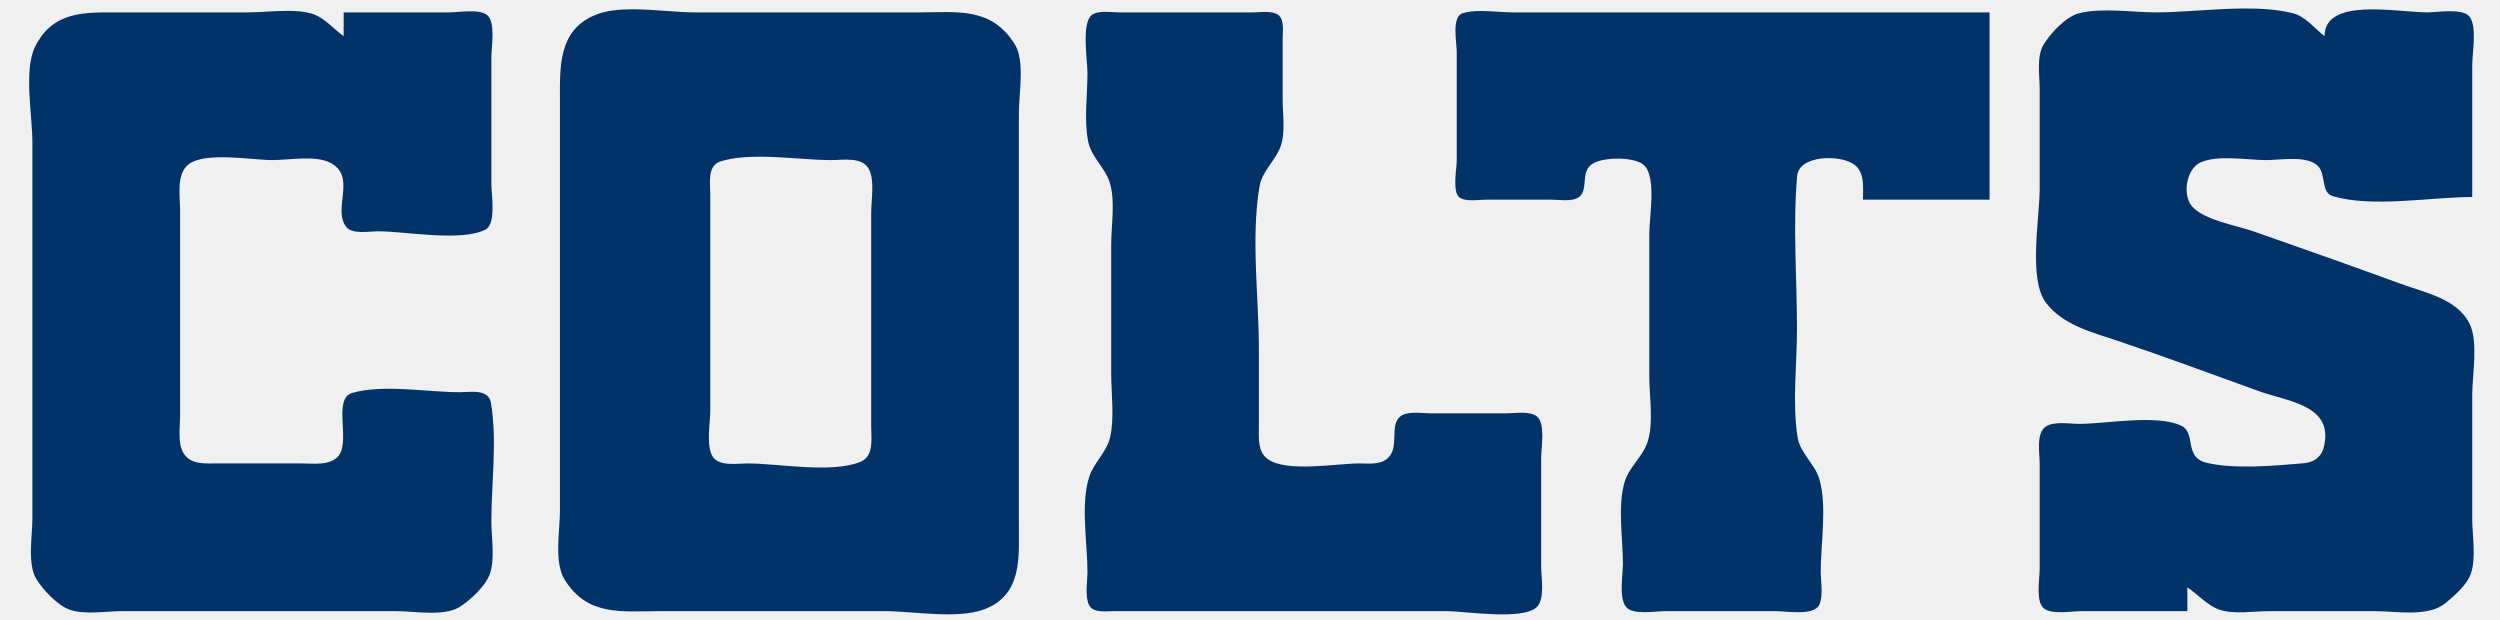
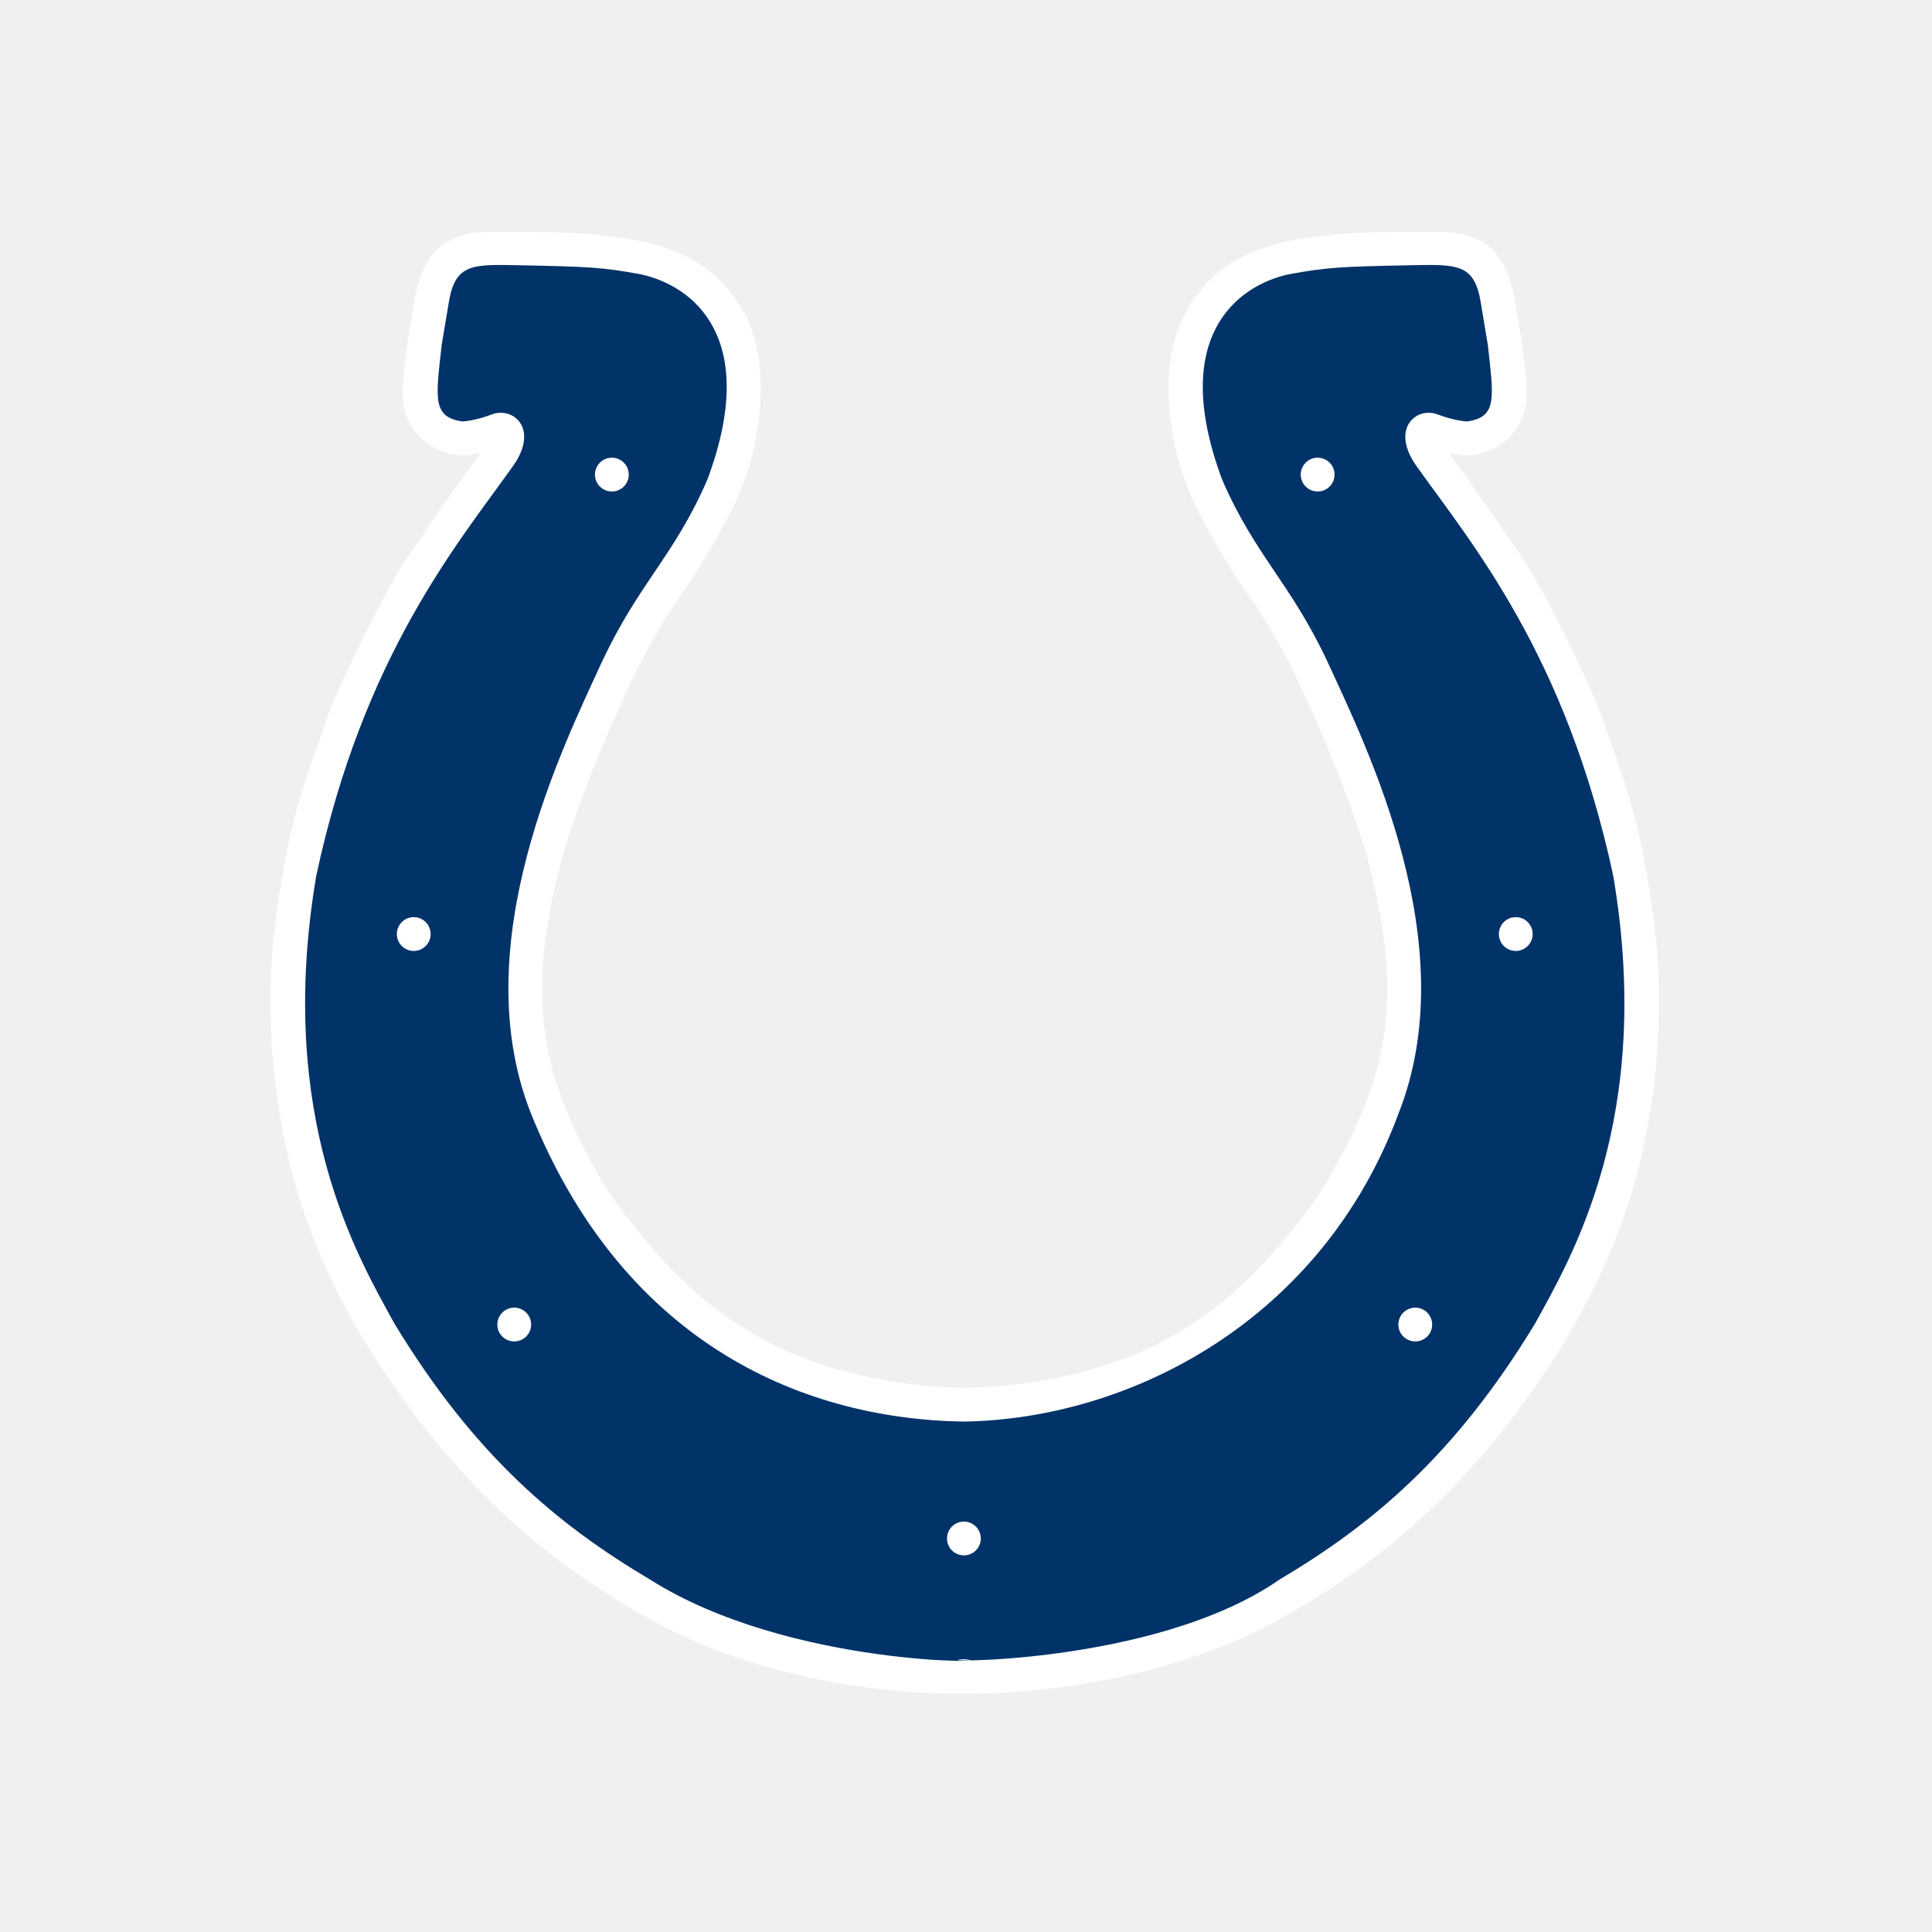
- <svg xmlns="http://www.w3.org/2000/svg" width="495" height="122.655" viewBox="0 0 500 125.4">
-   <g transform="translate(-397.29 -295.68)">
-     <path d="m848.24 297.4c-5.988 0.051-12.287 0.786-17.603 0.786-4.788 0-10.837-0.995-15.485 0.17-2.684 0.673-5.718 3.964-7.153 6.237-1.546 2.449-0.856 6.3-0.856 9.077v20.29c0 5.786-2.322 18.233 1.238 22.959 3.493 4.637 9.538 6.062 14.781 7.833 9.488 3.205 18.881 6.687 28.299 10.09 6.018 2.174 15.378 2.836 13.178 11.442-0.518 2.032-2.104 3.002-4.101 3.176-5.692 0.497-14.224 1.268-19.756-0.139-4.433-1.128-1.975-6.017-4.935-7.443-4.963-2.389-15.195-0.396-20.695-0.396-1.932 0-5.083-0.578-6.771 0.549-2.005 1.338-1.238 5.403-1.238 7.461v21.358c0 1.94-0.854 6.64 0.856 7.995 1.653 1.309 5.695 0.549 7.687 0.549h21.358v-4.806c2.093 1.383 4.031 3.638 6.407 4.485 2.921 1.042 7.075 0.32 10.145 0.32h21.358c4.352 0 10.898 1.291 14.417-1.681 1.783-1.505 4.192-3.554 5.019-5.794 1.164-3.163 0.32-7.869 0.32-11.213v-25.096c0-4.035 1.282-10.76-0.55-14.417-2.531-5.059-9.046-6.274-13.867-8.037-9.931-3.633-19.911-7.174-29.901-10.651-3.391-1.179-10.044-2.283-12.42-5.072-2.013-2.365-1.1-7.632 1.768-8.887 3.567-1.561 9.472-0.458 13.322-0.458 2.889 0 8.244-1.035 10.45 1.238 1.629 1.68 0.513 5.335 2.979 6.067 7.988 2.372 19.863 0.17 28.219 0.17v-26.698c0-2.41 1.015-7.852-0.55-9.823-1.404-1.772-6.504-0.856-8.528-0.856-6.066 0-20.797-3.123-20.824 4.806-2.008-1.54-3.877-4.005-6.407-4.636-3.09-0.77-6.57-0.987-10.163-0.956zm-326.07 0.161c-2.615 0.01-5.092 0.257-7.095 1.022-7.989 3.051-7.475 10.838-7.475 17.758v82.763c0 3.961-1.218 10.405 0.93 13.883 4.671 7.558 11.664 6.407 19.36 6.407h45.386c5.845 0 14.816 1.695 20.29-0.396 7.685-2.936 6.941-10.605 6.941-17.224v-83.297c0-3.866 1.267-10.519-0.856-13.883-4.783-7.576-11.643-6.407-19.434-6.407h-45.386c-3.562 0-8.303-0.642-12.662-0.626zm-69.441 0.315c-2.764-0.025-5.68 0.311-8.136 0.311h-26.164c-6.937 0-13.407-0.389-17.072 6.941-2.346 4.691-0.549 14.012-0.549 19.222v76.355c0 3.509-1.08 9.214 0.856 12.281 1.367 2.165 4.177 5.184 6.619 6.085 3.026 1.115 7.483 0.322 10.679 0.322h55.531c3.628 0 9.649 1.142 12.815-0.856 2.165-1.367 5.184-4.177 6.085-6.619 1.115-3.026 0.322-7.483 0.322-10.679 0-7.664 1.207-16.448-0.079-23.997-0.494-2.903-4.12-2.167-6.328-2.167-6.486 0-15.605-1.673-21.813 0.17-3.999 1.188-0.072 10.188-2.919 12.947-1.843 1.787-4.966 1.299-7.305 1.299h-17.086c-2.45-9.9e-4 -5.444 0.295-6.845-2.194-1.152-2.047-0.63-5.156-0.63-7.417v-41.648c0-2.822-0.833-7.314 1.724-9.289 3.373-2.603 12.82-0.856 16.964-0.856 3.323 0 8.731-1.022 11.737 0.549 5.401 2.822 0.319 9.339 3.229 13.012 1.192 1.505 4.71 0.856 6.393 0.856 5.631 0 16.684 2.156 21.722-0.322 2.292-1.128 1.238-7.161 1.238-9.289v-25.63c0-2.022 0.916-7.125-0.856-8.529-1.653-1.309-5.695-0.549-7.687-0.549h-21.358v4.806c-2.083-1.462-3.91-3.782-6.407-4.531-1.417-0.425-3.021-0.57-4.679-0.585zm241.25 0.027c-1.306 3e-3 -2.562 0.113-3.641 0.454-2.297 0.726-1.197 5.944-1.197 7.839v21.892c0 1.697-0.9 6.238 0.444 7.461 1.168 1.064 3.982 0.549 5.429 0.549h13.349c1.554 0 4.244 0.487 5.551-0.549 1.937-1.534 0.223-4.874 2.537-6.604 2.043-1.527 9.079-1.675 10.812 0.382 2.269 2.694 0.856 10.341 0.856 13.713v28.833c0 4.061 0.93 9.473-0.375 13.349-0.994 2.952-3.709 4.995-4.618 8.009-1.468 4.868-0.346 11.487-0.346 16.553 0 2.271-0.861 6.872 0.63 8.755 1.352 1.706 5.979 0.856 7.913 0.856h22.426c2.062 0 7.654 0.998 8.755-1.238 0.882-1.792 0.322-4.821 0.322-6.771 0-5.684 1.305-13.219-0.272-18.688-0.907-3.148-3.895-5.216-4.419-8.543-1.097-6.969-0.115-14.836-0.115-21.892 0-10.194-0.87-20.816 0.031-30.966 0.378-4.263 8.794-4.392 11.594-2.277 2.155 1.629 1.724 4.7 1.724 7.079h25.63v-37.911h-96.645c-1.878 0-4.198-0.289-6.375-0.284zm-76.052 0.17c-1.03 8e-3 -2.03 0.144-2.683 0.662-2.113 1.674-0.856 9.239-0.856 11.732 0 4.414-0.726 9.551 0.148 13.883 0.613 3.039 3.26 5.148 4.269 8.009 1.301 3.688 0.388 8.936 0.388 12.815v26.164c0 4.065 0.684 8.839-0.211 12.815-0.68 3.027-3.257 5.119-4.221 8.009-1.82 5.459-0.374 13.484-0.374 19.222 0 1.95-0.559 4.979 0.322 6.771 0.83 1.687 3.482 1.237 5.017 1.238h67.278c3.864 0 15.561 1.949 18.366-0.856 1.677-1.677 0.856-6.052 0.856-8.221v-21.892c0-2.017 0.913-7.046-0.856-8.447-1.448-1.146-4.365-0.63-6.085-0.63h-15.485c-1.72 0-4.637-0.516-6.085 0.63-2.301 1.822-0.011 6.387-2.682 8.585-1.506 1.239-3.835 0.93-5.649 0.93-4.57 2e-3 -14.817 1.902-18.566-0.93-2.031-1.535-1.723-4.292-1.724-6.545v-15.485c0-10.581-1.651-22.683 0.12-33.105 0.524-3.086 3.157-5.164 4.235-8.009 1.069-2.825 0.451-6.633 0.451-9.611v-12.281c-5.3e-4 -1.397 0.4-3.796-0.856-4.791-1.213-0.961-3.579-0.549-5.017-0.549h-27.232c-0.777 0-1.838-0.121-2.868-0.114zm-69.591 29.33c4.877 0.026 10.078 0.685 14.258 0.685 2.316 0 6.057-0.69 7.461 1.681 1.338 2.259 0.549 6.458 0.549 8.998v43.25c0 2.413 0.614 6.03-2.167 7.153-5.911 2.387-16.546 0.322-22.929 0.322-2.001 0-5.599 0.63-6.927-1.299-1.459-2.119-0.549-6.903-0.549-9.38v-43.784c0-2.318-0.671-5.86 2.167-6.71 2.401-0.72 5.211-0.932 8.136-0.917z" fill="#013369" />
-   </g>
+ <svg xmlns="http://www.w3.org/2000/svg" width="500" height="500" viewBox="0 0 500 500" fill="none">
+   <path fill-rule="evenodd" clip-rule="evenodd" d="M249.658 438.336C213.223 438.499 185.285 428.095 171.912 421.038C145.713 407.287 124.127 389.08 105.542 363.81C78.833 327.586 73.662 298.418 71.534 282.533C70.284 274.262 68.797 254.384 71.587 236.55C74.745 210.819 80.593 198.003 84.776 185.46C88.028 176.543 98.522 155.084 104.748 145.242C110.04 137.528 119.703 123.315 123.644 118.297C124.721 116.72 123.323 117.466 122.729 117.482C121.284 117.834 120.538 117.923 119.424 117.834C118.589 117.834 116.918 117.556 115.988 117.277C110.786 116.168 103.351 110.404 104.281 100.368C104.097 98.14 106.509 79.008 108.369 73.06C110.786 64.705 115.799 60.801 124.721 60.055C129.177 60.055 147.941 59.682 156.464 61.011C173.53 62.709 186.026 67.674 193.456 82.723C199.404 95.912 197.365 116.536 189.189 132.326C186.399 137.712 180.829 147.748 175.995 154.248C171.539 160.748 169.679 164.101 165.775 171.341C161.876 178.955 148.871 207.382 144.415 225.957C135.934 260.627 140.695 280.578 157.042 307.708C169.122 325.725 183.241 338.736 194.202 344.679C212.225 356.007 236.837 359.171 249.658 359.171C262.48 359.171 287.092 356.007 305.12 344.679C316.076 338.736 330.195 325.725 342.27 307.708C358.622 280.578 363.383 260.627 354.907 225.957C350.451 207.382 337.441 178.955 333.542 171.341C329.643 164.101 327.783 160.748 323.322 154.248C318.498 147.748 312.918 137.712 310.128 132.326C301.957 116.536 299.918 95.912 305.861 82.723C313.286 67.674 325.792 62.709 342.853 61.011C351.371 59.682 370.14 60.055 374.596 60.055C383.518 60.801 388.536 64.705 390.948 73.06C392.803 79.008 395.225 98.14 395.036 100.368C395.966 110.404 388.536 116.168 383.329 117.277C382.41 117.556 380.728 117.834 379.893 117.834C378.779 117.923 378.038 117.834 376.588 117.482C375.994 117.466 374.596 116.72 375.673 118.297C379.614 123.315 389.272 137.528 394.574 145.242C400.795 155.084 411.294 176.543 414.541 185.46C418.724 198.003 424.572 210.819 427.73 236.55C430.52 254.384 429.033 274.262 427.788 282.533C425.655 298.418 420.495 327.586 393.775 363.81C375.19 389.08 353.604 407.287 327.41 421.038C314.037 428.095 286.099 438.168 249.658 438.336Z" fill="white" />
+   <path fill-rule="evenodd" clip-rule="evenodd" d="M249.459 402.527C251.871 402.527 253.831 400.572 253.831 398.16C253.831 395.743 251.871 393.783 249.459 393.783C247.042 393.783 245.087 395.743 245.087 398.16C245.087 400.572 247.042 402.527 249.459 402.527ZM133.081 347.165C135.498 347.165 137.453 345.21 137.453 342.793C137.453 340.376 135.498 338.416 133.081 338.416C130.669 338.416 128.709 340.376 128.709 342.793C128.709 345.21 130.669 347.165 133.081 347.165ZM107.076 246.104C109.488 246.104 111.448 244.144 111.448 241.732C111.448 239.309 109.488 237.355 107.076 237.355C104.659 237.355 102.704 239.309 102.704 241.732C102.704 244.144 104.659 246.104 107.076 246.104ZM158.35 127.198C160.767 127.198 162.722 125.243 162.722 122.826C162.722 120.409 160.767 118.454 158.35 118.454C155.933 118.454 153.973 120.409 153.973 122.826C153.973 125.243 155.933 127.198 158.35 127.198ZM370.645 342.793C370.645 340.376 368.685 338.416 366.273 338.416C363.861 338.416 361.896 340.376 361.896 342.793C361.896 345.21 363.861 347.165 366.273 347.165C368.685 347.165 370.645 345.21 370.645 342.793ZM396.655 241.732C396.655 239.309 394.695 237.355 392.278 237.355C389.866 237.355 387.906 239.309 387.906 241.732C387.906 244.144 389.866 246.104 392.278 246.104C394.695 246.104 396.655 244.144 396.655 241.732ZM345.381 122.826C345.381 120.409 343.421 118.454 341.004 118.454C338.587 118.454 336.632 120.409 336.632 122.826C336.632 125.243 338.587 127.198 341.004 127.198C343.421 127.198 345.381 125.243 345.381 122.826ZM168.192 408.769C144.415 394.655 122.861 376.821 102.053 342.493C92.763 325.542 71.214 289.501 81.838 226.709C94.097 169.298 118.778 140.314 132.897 120.436C139.581 110.778 132.708 105.203 127.317 107.247C122.803 108.96 119.703 109.07 119.703 109.07C111.716 107.987 112.83 102.791 114.317 89.224L116.177 78.079C117.843 68.231 122.304 68.415 134.006 68.641C152.586 69.009 155.928 69.162 165.964 71.016C179.342 73.99 196.803 87.369 183.057 124.151C174.508 143.845 165.591 150.528 155.928 170.969C145.524 193.637 120.26 244.538 137.353 288.014C160.762 346.35 206.093 367.158 249.196 367.904C292.299 367.342 342.086 341.889 362.001 288.014C379.094 244.538 353.83 193.637 343.421 170.969C333.763 150.528 324.846 143.845 316.297 124.151C302.551 87.369 320.017 73.99 333.39 71.016C343.421 69.162 346.768 69.009 365.348 68.641C377.05 68.415 381.516 68.231 383.187 78.079L385.042 89.224C386.524 102.791 387.643 107.987 379.656 109.07C379.656 109.07 376.556 108.96 372.037 107.247C366.646 105.203 359.768 110.778 366.457 120.436C380.581 140.314 405.251 169.298 417.515 226.709C428.14 289.501 406.591 325.542 397.301 342.493C376.498 376.821 354.944 394.655 331.162 408.769C298.61 431.442 237.678 430.134 249.38 429.398C261.644 430.328 204.606 431.81 168.192 408.769Z" fill="#013369" />
</svg>
